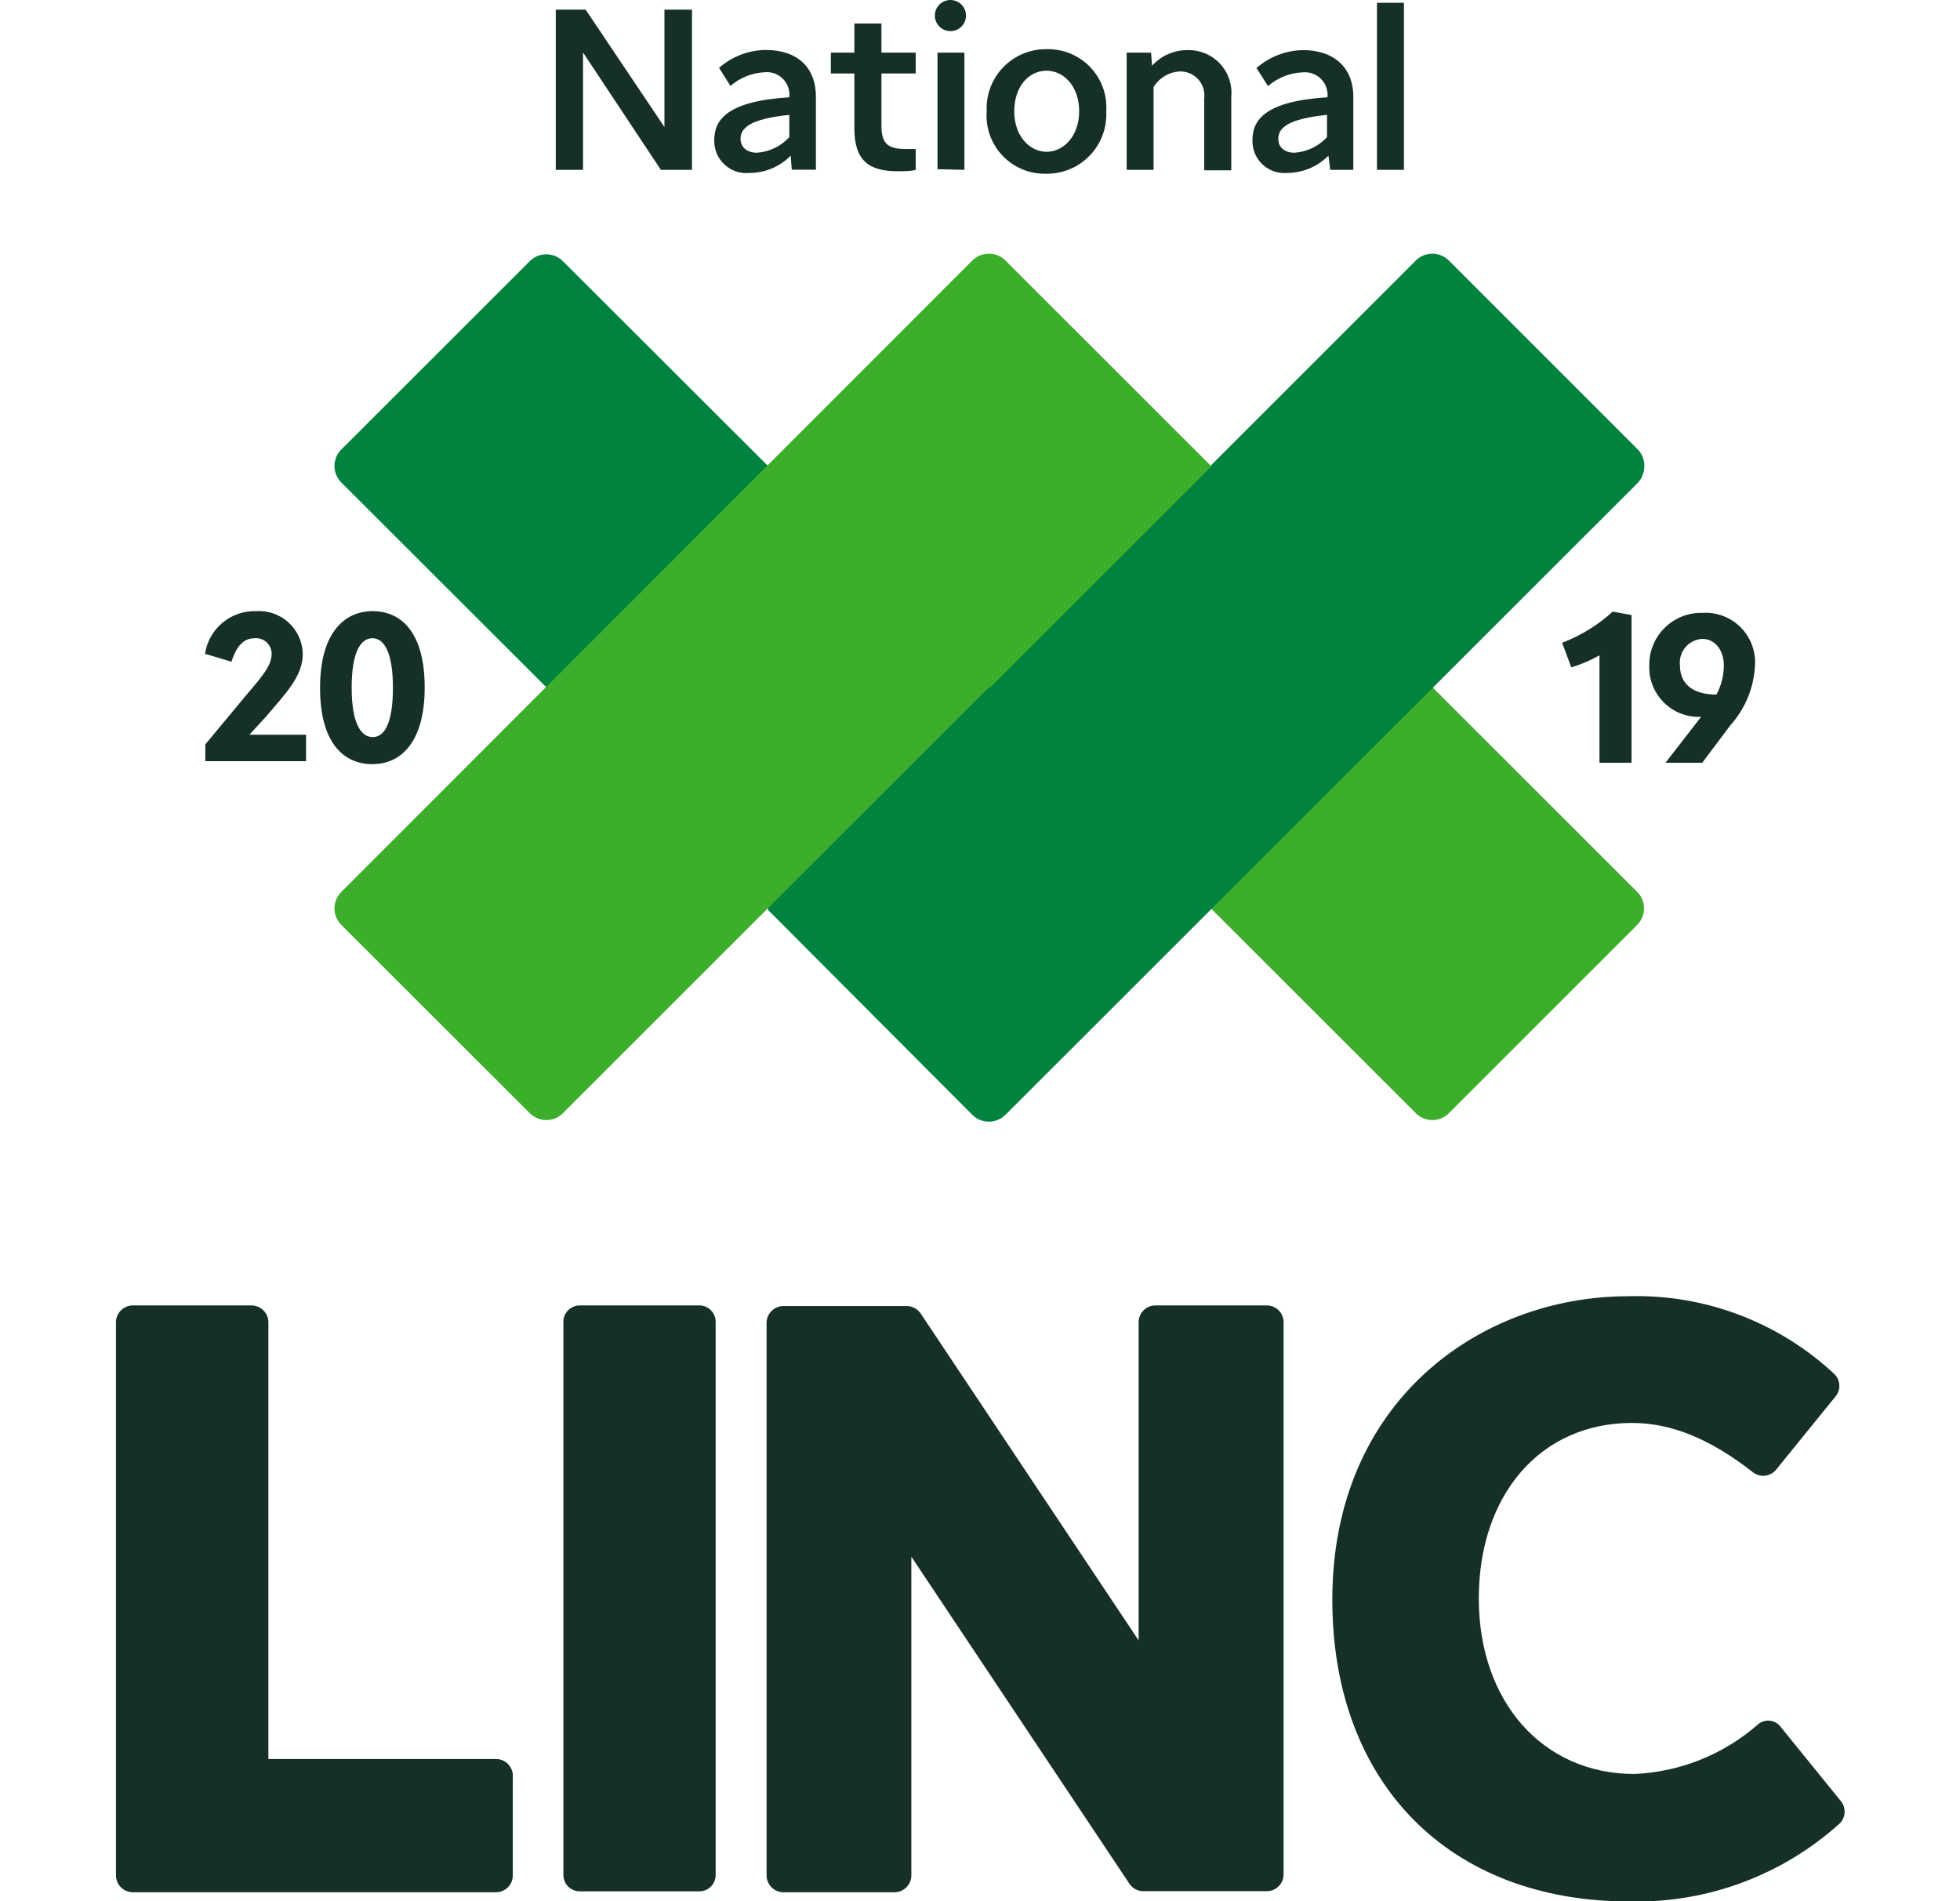
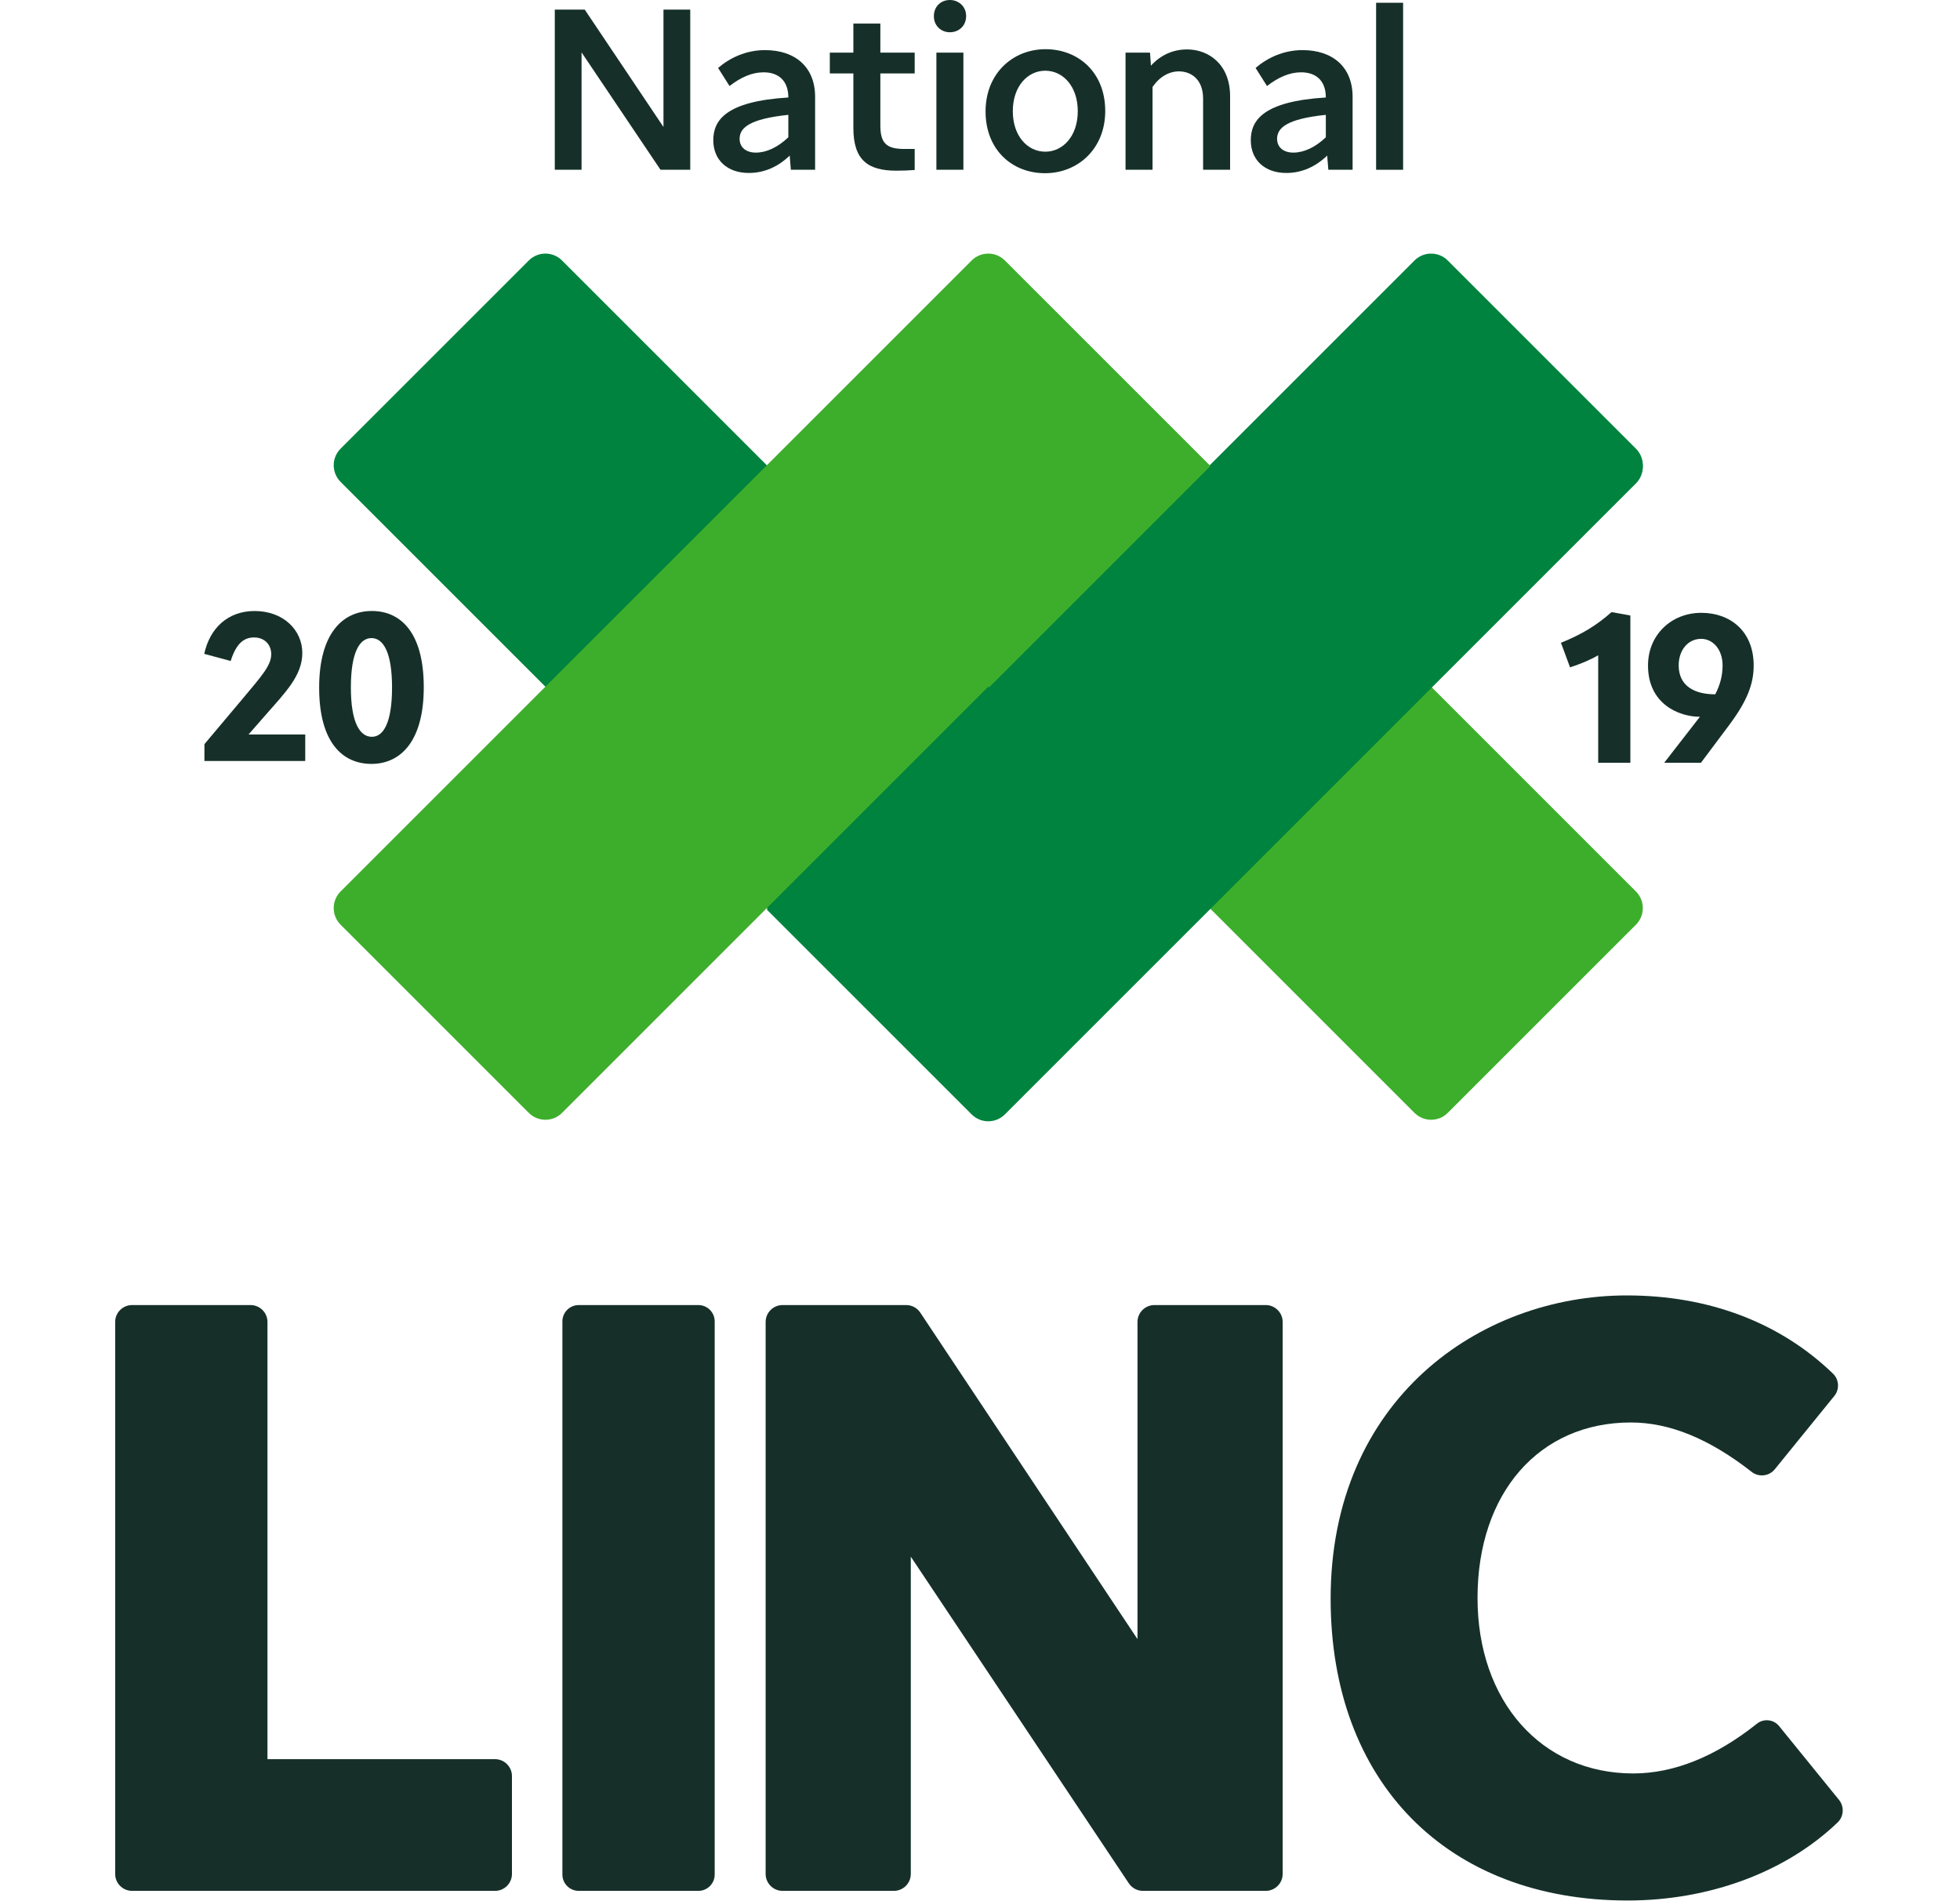
- <svg xmlns="http://www.w3.org/2000/svg" class="large-logo" width="100" height="97" viewBox="0 0 111 122.12">
-   <defs>
-     <style>.cls-1{fill:#163029;}.cls-2{fill:#00833e;}.cls-3{fill:#3dae2b;}</style>
-   </defs>
-   <g id="Layer_2" data-name="Layer 2">
-     <g id="Layer_1-2" data-name="Layer 1">
-       <path class="cls-1" d="M37,10.91H35L30,3.37v7.54H28.25V.62h1.92l5.06,7.54V.62H37Z" />
-       <path class="cls-1" d="M43.34,10a3.71,3.71,0,0,1-2.63,1.11A2.06,2.06,0,0,1,38.43,9c0-1.28.79-2.5,4.82-2.75a1.45,1.45,0,0,0-1.58-1.61,3.64,3.64,0,0,0-2.2.88l-.73-1.16a4.6,4.6,0,0,1,3-1.15c2,0,3.22,1.1,3.22,3v4.69H43.41Zm-2.17-.19a3.1,3.1,0,0,0,2.08-1V7.38c-2.54.26-3.13.85-3.13,1.54C40.12,9.45,40.52,9.81,41.17,9.81Z" />
-       <path class="cls-1" d="M50.2,11c-1.83,0-2.77-.68-2.77-2.75V4.72H45.92V3.38h1.51V1.51h1.74V3.38h2.2V4.72h-2.2V8.07c0,1.13.39,1.5,1.53,1.5h.67v1.35C51,11,50.58,11,50.2,11Z" />
-       <path class="cls-1" d="M52.6,1a1,1,0,0,1,1-1,1,1,0,0,1,1,1A1,1,0,0,1,52.6,1Zm.17,9.87V3.38H54.5v7.53Z" />
-       <path class="cls-1" d="M59.78,3.16a3.74,3.74,0,0,1,3.83,4,3.81,3.81,0,0,1-3.86,4,3.73,3.73,0,0,1-3.82-4A3.8,3.8,0,0,1,59.78,3.16Zm0,1.38c-1.13,0-2.08,1-2.08,2.61s1,2.6,2.08,2.6,2.09-1,2.09-2.6S60.89,4.54,59.76,4.54Z" />
-       <path class="cls-1" d="M66.65,5.59v5.32H64.92V3.38h1.57l.06.84a3.05,3.05,0,0,1,2.32-1,2.74,2.74,0,0,1,2.77,3v4.72H69.9V6.34a1.54,1.54,0,0,0-1.56-1.75A2.1,2.1,0,0,0,66.65,5.59Z" />
-       <path class="cls-1" d="M77.88,10a3.74,3.74,0,0,1-2.64,1.11A2.05,2.05,0,0,1,73,9c0-1.28.79-2.5,4.82-2.75A1.46,1.46,0,0,0,76.2,4.65,3.59,3.59,0,0,0,74,5.53l-.74-1.16a4.63,4.63,0,0,1,3-1.15c1.95,0,3.22,1.1,3.22,3v4.69H78ZM75.7,9.81a3.12,3.12,0,0,0,2.09-1V7.38c-2.55.26-3.13.85-3.13,1.54C74.66,9.45,75.05,9.81,75.7,9.81Z" />
-       <path class="cls-1" d="M81,.18h1.73V10.91H81Z" />
-       <path class="cls-2" d="M97.71,31,57.17,71.51a1.51,1.51,0,0,1-2.14,0L14.48,31a1.5,1.5,0,0,1,0-2.13l12.1-12.09a1.5,1.5,0,0,1,2.13,0L56.1,44.13,83.49,16.74a1.5,1.5,0,0,1,2.13,0L97.71,28.83A1.5,1.5,0,0,1,97.71,31Z" />
-       <path class="cls-3" d="M14.48,57.29,55,16.74a1.51,1.51,0,0,1,2.14,0L97.71,57.29a1.5,1.5,0,0,1,0,2.13L85.62,71.51a1.5,1.5,0,0,1-2.13,0L56.1,44.13,28.71,71.51a1.5,1.5,0,0,1-2.13,0L14.48,59.42A1.5,1.5,0,0,1,14.48,57.29Z" />
-       <path class="cls-2" d="M97.71,28.93,85.62,16.84a1.5,1.5,0,0,0-2.13,0L56.1,44.22h0L41.87,58.44,55,71.61a1.51,1.51,0,0,0,2.14,0L97.71,31.06A1.5,1.5,0,0,0,97.71,28.93Z" />
-       <path class="cls-1" d="M12.21,48.9H5.74V47.82l2.49-3C9.38,43.47,10,42.77,10,42A1,1,0,0,0,8.93,41c-.6,0-1.13.31-1.51,1.51L5.72,42A3.22,3.22,0,0,1,9,39.26,2.81,2.81,0,0,1,12,42c0,1.44-1.08,2.52-2.33,4L8.57,47.2h3.64Z" />
-       <path class="cls-1" d="M16.47,49.09c-1.85,0-3.36-1.37-3.36-4.9s1.55-4.93,3.38-4.93,3.34,1.36,3.34,4.9S18.29,49.09,16.47,49.09Zm0-8.09c-.76,0-1.33.91-1.33,3.17s.58,3.18,1.35,3.18,1.3-.91,1.3-3.18S17.22,41,16.47,41Z" />
-       <path class="cls-1" d="M101.89,49H99.53l2.29-2.95a3.18,3.18,0,0,1-3.33-3.29,3.33,3.33,0,0,1,3.43-3.39,3.18,3.18,0,0,1,3.36,3.39,6.2,6.2,0,0,1-1.58,3.83Zm.92-4.39a4,4,0,0,0,.47-1.85c0-1.06-.63-1.72-1.38-1.72a1.53,1.53,0,0,0-1.44,1.7C100.46,44.06,101.44,44.62,102.81,44.62Z" />
-       <path class="cls-1" d="M97.35,49H95.29v-6.9a8.88,8.88,0,0,1-1.81.77l-.59-1.58a10.11,10.11,0,0,0,3.25-2l1.21.22Z" />
-       <path class="cls-1" d="M24.41,113H9.79V85A1.09,1.09,0,0,0,8.7,83.86H1.09A1.09,1.09,0,0,0,0,85v35.47a1.09,1.09,0,0,0,1.09,1.09H24.41a1.08,1.08,0,0,0,1.08-1.09v-6.29A1.08,1.08,0,0,0,24.41,113Z" />
-       <rect class="cls-1" x="28.74" y="83.86" width="9.78" height="37.64" rx="1.05" ry="1.05" />
-       <path class="cls-1" d="M73.93,83.86H66.77A1.08,1.08,0,0,0,65.69,85v20.38l-14-21a1.1,1.1,0,0,0-.91-.48H42.88A1.09,1.09,0,0,0,41.79,85v35.47a1.09,1.09,0,0,0,1.09,1.09H50a1.09,1.09,0,0,0,1.09-1.09V100l14,21a1.07,1.07,0,0,0,.91.49h7.89A1.08,1.08,0,0,0,75,120.42V85A1.08,1.08,0,0,0,73.93,83.86Z" />
-       <path class="cls-1" d="M110.76,115.66l-3.85-4.75a1,1,0,0,0-1.42-.15,12.89,12.89,0,0,1-7.95,3.2c-5.89,0-10-4.64-10-11.28s3.95-11.27,9.84-11.27c2.5,0,5,1,7.77,3.17a1.07,1.07,0,0,0,1.48-.16l3.83-4.72a1.06,1.06,0,0,0-.08-1.43,18.59,18.59,0,0,0-13.25-5c-9.46,0-19,6.7-19,19.49,0,11.78,7.49,19.39,19.08,19.39a19.48,19.48,0,0,0,13.5-5A1.07,1.07,0,0,0,110.76,115.66Z" />
+ <svg xmlns="http://www.w3.org/2000/svg" class="large-logo" width="100px" height="97px" viewBox="0 0 121 133" version="1.1">
+   <defs />
+   <g id="Hero-Explorations---Desktop-^BD" stroke="none" stroke-width="1" fill="none" fill-rule="evenodd">
+     <g id="Group-24">
+       <g id="Group-2" transform="translate(30, 0)" fill="#163029">
+         <polygon id="Fill-1" points="8.357 0.673 8.357 8.884 2.85 0.673 0.754 0.673 0.754 11.877 2.627 11.877 2.627 3.666 8.149 11.877 10.23 11.877 10.23 0.673" />
+         <path d="M14.819,10.677 C15.555,10.677 16.356,10.309 17.092,9.605 L17.092,8.035 C14.323,8.323 13.683,8.964 13.683,9.716 C13.683,10.292 14.115,10.677 14.819,10.677 Z M17.188,10.885 C16.372,11.669 15.412,12.101 14.323,12.101 C12.819,12.101 11.842,11.189 11.842,9.813 C11.842,8.42 12.707,7.091 17.092,6.82 C17.092,5.586 16.34,5.059 15.364,5.059 C14.548,5.059 13.763,5.41 12.978,6.019 L12.178,4.754 C12.995,4.05 14.132,3.506 15.46,3.506 C17.589,3.506 18.965,4.706 18.965,6.771 L18.965,11.877 L17.268,11.877 L17.188,10.885 Z" id="Fill-2" />
+         <path d="M24.651,11.942 C22.666,11.942 21.641,11.206 21.641,8.949 L21.641,5.139 L19.993,5.139 L19.993,3.682 L21.641,3.682 L21.641,1.649 L23.53,1.649 L23.53,3.682 L25.931,3.682 L25.931,5.139 L23.53,5.139 L23.53,8.789 C23.53,10.021 23.963,10.421 25.195,10.421 L25.931,10.421 L25.931,11.893 C25.531,11.925 25.067,11.942 24.651,11.942" id="Fill-4" />
+         <path d="M27.449,11.877 L29.338,11.877 L29.338,3.682 L27.449,3.682 L27.449,11.877 Z M27.273,1.137 C27.273,0.433 27.785,0 28.393,0 C29.002,0 29.53,0.449 29.53,1.121 C29.53,1.826 29.002,2.257 28.393,2.257 C27.785,2.257 27.273,1.809 27.273,1.137 Z" id="Fill-6" />
+         <path d="M35.067,4.947 C33.835,4.947 32.795,6.035 32.795,7.78 C32.795,9.525 33.835,10.613 35.067,10.613 C36.299,10.613 37.34,9.525 37.34,7.78 C37.34,6.035 36.299,4.947 35.067,4.947 M35.084,3.442 C37.388,3.442 39.261,5.075 39.261,7.764 C39.261,10.421 37.34,12.118 35.051,12.118 C32.747,12.118 30.889,10.485 30.889,7.796 C30.889,5.139 32.795,3.442 35.084,3.442" id="Fill-8" />
+         <path d="M42.57,6.083 L42.57,11.877 L40.681,11.877 L40.681,3.682 L42.393,3.682 L42.458,4.594 C43.13,3.857 43.994,3.458 44.987,3.458 C46.46,3.458 47.996,4.466 47.996,6.739 L47.996,11.877 L46.107,11.877 L46.107,6.899 C46.107,5.555 45.275,4.994 44.411,4.994 C43.738,4.994 43.066,5.362 42.57,6.083" id="Fill-9" />
+         <path d="M52.419,10.677 C53.156,10.677 53.956,10.309 54.693,9.605 L54.693,8.035 C51.923,8.323 51.283,8.964 51.283,9.716 C51.283,10.292 51.715,10.677 52.419,10.677 Z M54.788,10.885 C53.972,11.669 53.013,12.101 51.923,12.101 C50.419,12.101 49.443,11.189 49.443,9.813 C49.443,8.42 50.307,7.091 54.693,6.82 C54.693,5.586 53.941,5.059 52.965,5.059 C52.148,5.059 51.364,5.41 50.578,6.019 L49.779,4.754 C50.596,4.05 51.733,3.506 53.06,3.506 C55.19,3.506 56.566,4.706 56.566,6.771 L56.566,11.877 L54.868,11.877 L54.788,10.885 Z" id="Fill-10" />
+         <polygon id="Fill-11" points="58.21 11.878 60.099 11.878 60.099 0.193 58.21 0.193" />
+       </g>
+       <g id="Group-5" transform="translate(15, 17)">
+         <path d="M47.241,60.861 C46.599,61.503 45.558,61.503 44.917,60.861 L0.77,16.714 C0.128,16.072 0.128,15.032 0.77,14.39 L13.936,1.224 C14.578,0.582 15.618,0.582 16.26,1.224 L46.078,31.042 L75.897,1.224 C76.538,0.582 77.579,0.582 78.221,1.224 L91.387,14.39 C92.029,15.032 92.029,16.072 91.387,16.714 L47.241,60.861 Z" id="Fill-12" fill="#00833E" />
+         <path d="M44.917,1.224 C45.559,0.582 46.599,0.582 47.241,1.224 L91.387,45.371 C92.029,46.013 92.029,47.053 91.387,47.694 L78.221,60.861 C77.58,61.503 76.539,61.503 75.897,60.861 L46.079,31.042 L16.26,60.861 C15.619,61.503 14.578,61.503 13.937,60.861 L0.77,47.694 C0.128,47.053 0.128,46.013 0.77,45.371 L44.917,1.224 Z" id="Fill-13" fill="#3DAE2B" />
+         <path d="M91.387,14.497 L78.221,1.33 C77.579,0.689 76.538,0.689 75.897,1.33 L46.078,31.149 L46.071,31.142 L30.581,46.632 L44.917,60.967 C45.558,61.609 46.599,61.609 47.241,60.967 L91.387,16.821 C92.029,16.179 92.029,15.139 91.387,14.497" id="Fill-14" fill="#00833E" />
+       </g>
+       <g id="Group-3" transform="translate(6, 42)" fill="#163029">
+         <path d="M7.297,11.239 L0.244,11.239 L0.244,10.063 L2.963,6.831 C4.211,5.332 4.917,4.568 4.917,3.774 C4.917,3.025 4.373,2.598 3.727,2.598 C3.066,2.598 2.492,2.937 2.081,4.245 L0.23,3.745 C0.626,1.937 1.89,0.748 3.756,0.748 C5.754,0.748 7.092,2.07 7.092,3.686 C7.092,5.259 5.916,6.434 4.55,7.992 L3.33,9.387 L7.297,9.387 L7.297,11.239 Z" id="Fill-15" />
+         <path d="M11.929,2.643 C11.106,2.643 10.489,3.627 10.489,6.096 C10.489,8.564 11.12,9.549 11.958,9.549 C12.767,9.549 13.369,8.564 13.369,6.096 C13.369,3.627 12.752,2.643 11.929,2.643 M11.929,11.445 C9.916,11.445 8.27,9.96 8.27,6.111 C8.27,2.26 9.96,0.747 11.958,0.747 C13.957,0.747 15.588,2.231 15.588,6.081 C15.588,9.931 13.912,11.445 11.929,11.445" id="Fill-16" />
+         <path d="M105.934,6.576 C106.272,5.93 106.448,5.268 106.448,4.562 C106.448,3.417 105.758,2.696 104.95,2.696 C104.008,2.696 103.377,3.505 103.377,4.548 C103.377,5.973 104.45,6.576 105.934,6.576 Z M104.934,11.366 L102.364,11.366 L104.862,8.148 C103.407,8.148 101.231,7.266 101.231,4.562 C101.231,2.417 102.862,0.875 104.963,0.875 C106.961,0.875 108.623,2.139 108.623,4.562 C108.623,5.855 108.166,7.046 106.903,8.736 L104.934,11.366 Z" id="Fill-17" />
+         <path d="M99.997,11.366 L97.746,11.366 L97.746,3.845 C97.184,4.171 96.518,4.452 95.777,4.689 L95.141,2.971 C96.636,2.365 97.643,1.743 98.679,0.825 L99.997,1.062 L99.997,11.366 Z" id="Fill-18" />
+       </g>
+       <g id="Group-4" transform="translate(0, 90)" fill="#163029">
+         <path d="M26.575,33.077 L10.654,33.077 L10.654,2.488 C10.654,1.837 10.123,1.306 9.471,1.306 L1.182,1.306 C0.531,1.306 0,1.837 0,2.488 L0,41.108 C0,41.761 0.531,42.291 1.182,42.291 L26.575,42.291 C27.226,42.291 27.757,41.761 27.757,41.108 L27.757,34.259 C27.757,33.607 27.226,33.077 26.575,33.077" id="Fill-19" />
+         <path d="M40.798,1.306 L32.428,1.306 C31.798,1.306 31.286,1.819 31.286,2.449 L31.286,41.15 C31.286,41.779 31.798,42.291 32.428,42.291 L40.798,42.291 C41.428,42.291 41.94,41.779 41.94,41.15 L41.94,2.449 C41.94,1.819 41.428,1.306 40.798,1.306" id="Fill-20" />
+         <path d="M80.488,1.306 L72.702,1.306 C72.049,1.306 71.517,1.837 71.517,2.491 L71.517,24.677 L56.32,1.831 C56.099,1.502 55.731,1.306 55.334,1.306 L46.689,1.306 C46.035,1.306 45.504,1.837 45.504,2.491 L45.504,41.106 C45.504,41.76 46.035,42.291 46.689,42.291 L54.475,42.291 C55.128,42.291 55.659,41.76 55.659,41.106 L55.659,18.909 L70.913,41.766 C71.134,42.094 71.502,42.291 71.897,42.291 L80.488,42.291 C81.141,42.291 81.673,41.76 81.673,41.106 L81.673,2.491 C81.673,1.837 81.141,1.306 80.488,1.306" id="Fill-21" />
+         <path d="M120.594,35.927 L116.399,30.759 C116.018,30.291 115.321,30.218 114.852,30.595 C111.95,32.906 109.037,34.076 106.194,34.076 C99.782,34.076 95.305,29.028 95.305,21.799 C95.305,14.455 99.615,9.521 106.028,9.521 C108.742,9.521 111.509,10.653 114.486,12.979 C114.978,13.366 115.7,13.285 116.094,12.802 L120.267,7.663 C120.641,7.202 120.601,6.518 120.175,6.107 C116.472,2.526 111.484,0.632 105.75,0.632 C95.452,0.632 85.029,7.922 85.029,21.854 C85.029,34.679 93.184,42.965 105.805,42.965 C111.53,42.965 116.886,40.974 120.502,37.498 C120.931,37.083 120.971,36.393 120.594,35.927" id="Fill-22" />
+       </g>
    </g>
  </g>
</svg>
